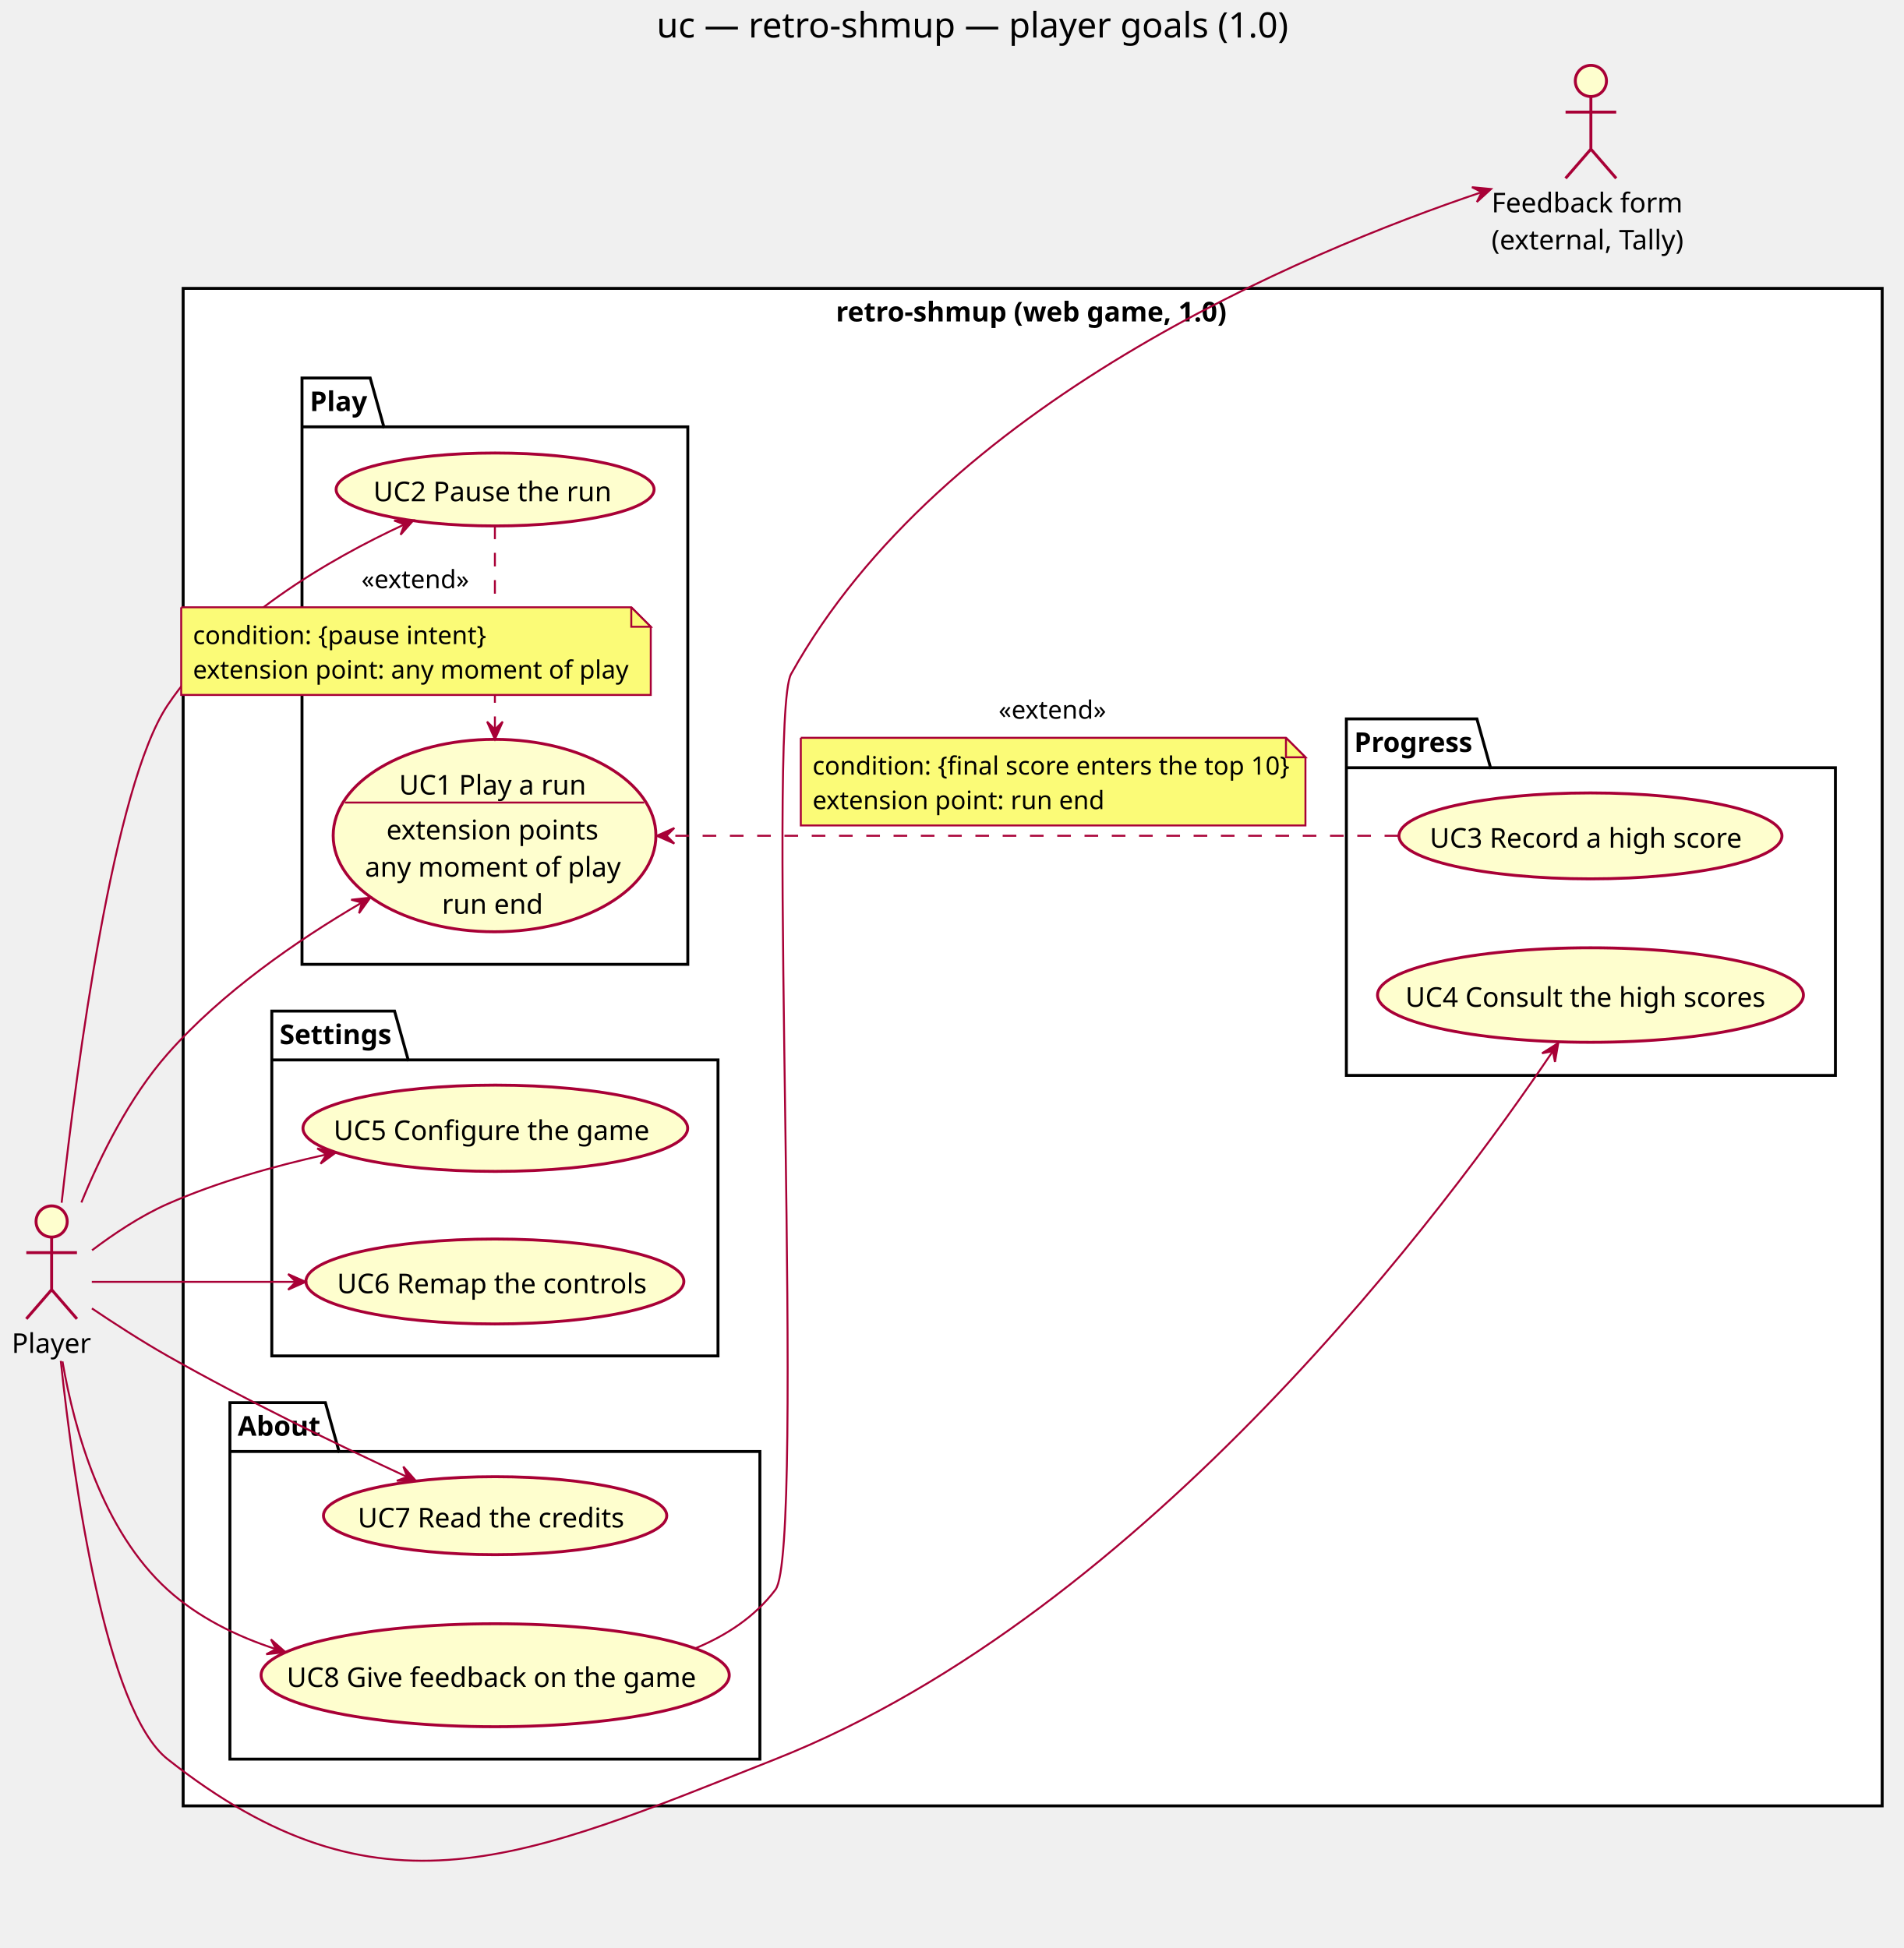
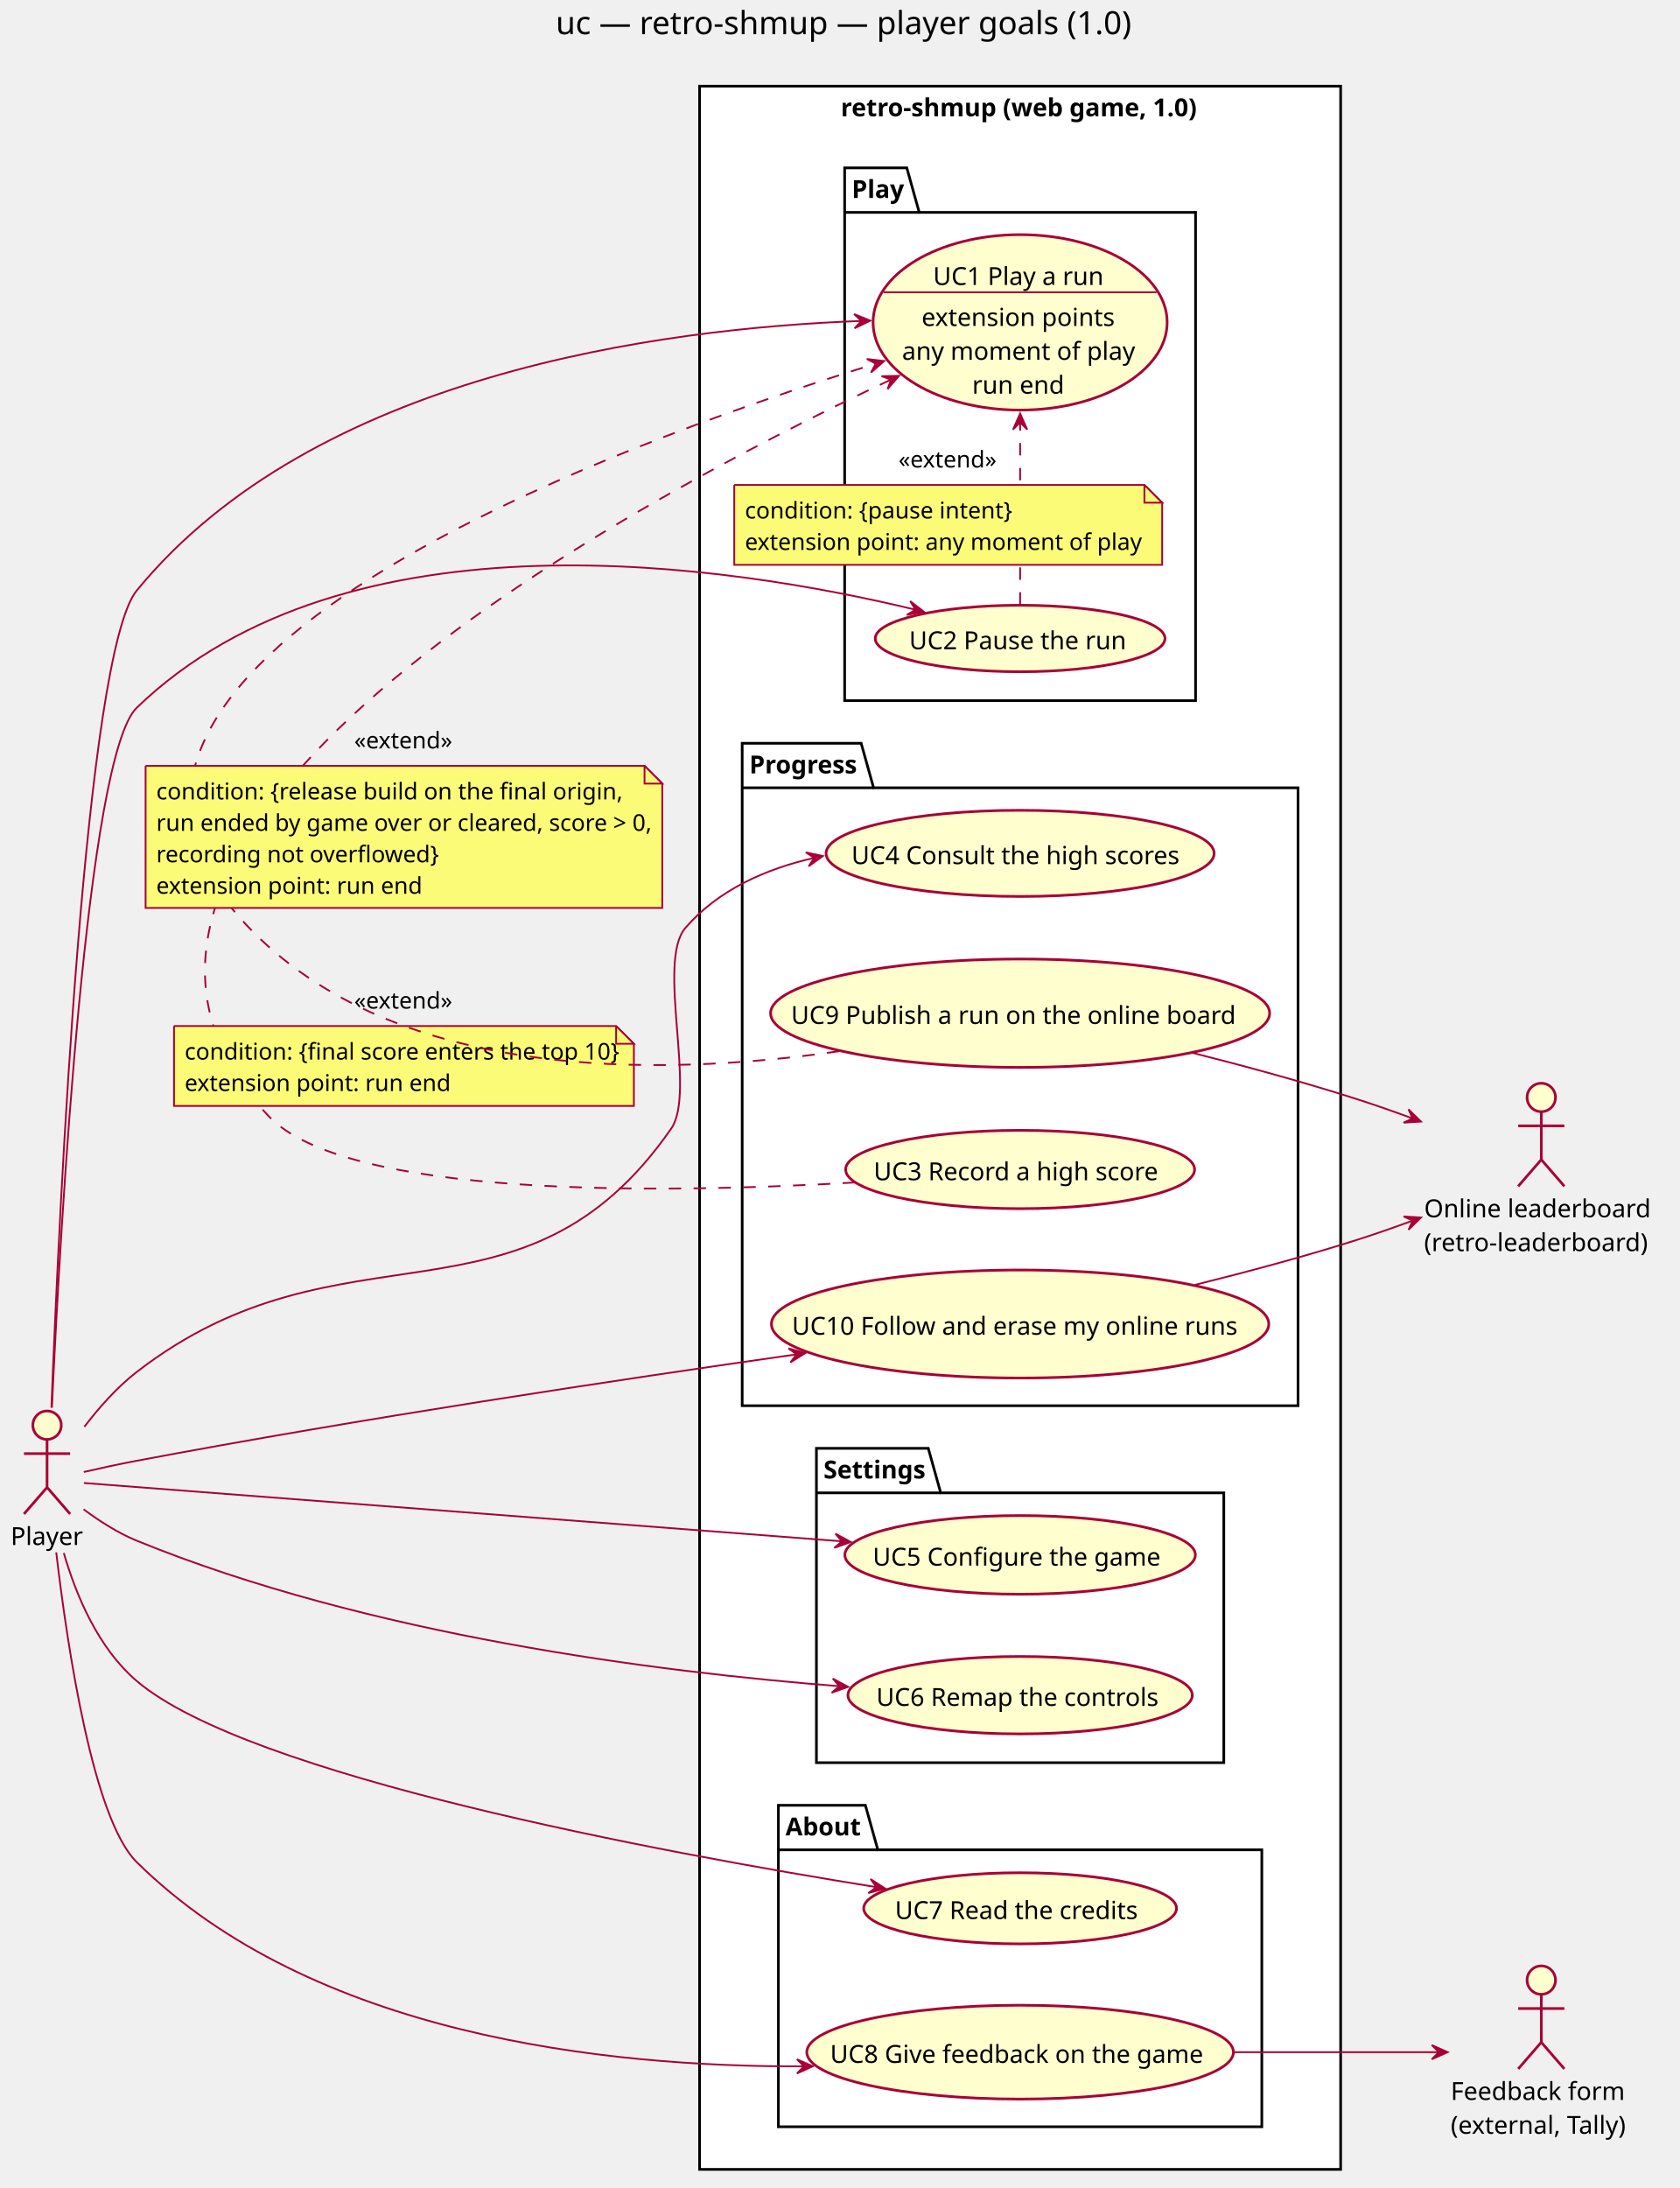
- <svg xmlns="http://www.w3.org/2000/svg" contentScriptType="application/ecmascript" contentStyleType="text/css" height="1000px" preserveAspectRatio="none" style="width:977px;height:1000px;" version="1.1" viewBox="0 0 977 1000" width="977px" zoomAndPan="magnify">
+ <svg xmlns="http://www.w3.org/2000/svg" contentScriptType="application/ecmascript" contentStyleType="text/css" height="1232px" preserveAspectRatio="none" style="width:946px;height:1232px;" version="1.1" viewBox="0 0 946 1232" width="946px" zoomAndPan="magnify">
  <defs />
  <g>
-     <text fill="#000000" font-family="sans-serif" font-size="18" lengthAdjust="spacingAndGlyphs" textLength="326" x="337" y="19.242">uc — retro-shmup — player goals (1.0)</text>
-     <rect fill="#FFFFFF" height="779" style="stroke: #000000; stroke-width: 1.5;" width="872" x="94" y="148.046" />
-     <text fill="#000000" font-family="sans-serif" font-size="14" font-weight="bold" lengthAdjust="spacingAndGlyphs" textLength="202" x="429" y="165.012">retro-shmup (web game, 1.0)</text>
-     <polygon fill="#FFFFFF" points="155,194.046,190,194.046,197,219.114,353,219.114,353,495.046,155,495.046,155,194.046" style="stroke: #000000; stroke-width: 1.5;" />
-     <line style="stroke: #000000; stroke-width: 1.5;" x1="155" x2="197" y1="219.114" y2="219.114" />
-     <text fill="#000000" font-family="sans-serif" font-size="14" font-weight="bold" lengthAdjust="spacingAndGlyphs" textLength="29" x="159" y="211.012">Play</text>
-     <polygon fill="#FFFFFF" points="691,369.046,758,369.046,765,394.114,942,394.114,942,552.046,691,552.046,691,369.046" style="stroke: #000000; stroke-width: 1.5;" />
-     <line style="stroke: #000000; stroke-width: 1.5;" x1="691" x2="765" y1="394.114" y2="394.114" />
-     <text fill="#000000" font-family="sans-serif" font-size="14" font-weight="bold" lengthAdjust="spacingAndGlyphs" textLength="61" x="695" y="386.012">Progress</text>
-     <polygon fill="#FFFFFF" points="139.5,519.046,202.5,519.046,209.5,544.114,368.5,544.114,368.5,696.046,139.5,696.046,139.5,519.046" style="stroke: #000000; stroke-width: 1.5;" />
-     <line style="stroke: #000000; stroke-width: 1.5;" x1="139.5" x2="209.5" y1="544.114" y2="544.114" />
-     <text fill="#000000" font-family="sans-serif" font-size="14" font-weight="bold" lengthAdjust="spacingAndGlyphs" textLength="57" x="143.5" y="536.012">Settings</text>
-     <polygon fill="#FFFFFF" points="118,720.046,167,720.046,174,745.114,390,745.114,390,903.046,118,903.046,118,720.046" style="stroke: #000000; stroke-width: 1.5;" />
-     <line style="stroke: #000000; stroke-width: 1.5;" x1="118" x2="174" y1="745.114" y2="745.114" />
-     <text fill="#000000" font-family="sans-serif" font-size="14" font-weight="bold" lengthAdjust="spacingAndGlyphs" textLength="43" x="122" y="737.012">About</text>
-     <ellipse cx="253.817" cy="428.934" fill="#FEFECE" rx="82.817" ry="49.388" style="stroke: #A80036; stroke-width: 1.5;" />
-     <text fill="#000000" font-family="sans-serif" font-size="14" lengthAdjust="spacingAndGlyphs" textLength="98" x="204.817" y="407.884">UC1 Play a run</text>
-     <line style="stroke: #A80036; stroke-width: 1.0;" x1="177.029" x2="330.605" y1="411.986" y2="411.986" />
-     <text fill="#000000" font-family="sans-serif" font-size="14" lengthAdjust="spacingAndGlyphs" textLength="111" x="198.317" y="430.952">extension points</text>
-     <text fill="#000000" font-family="sans-serif" font-size="14" lengthAdjust="spacingAndGlyphs" textLength="133" x="187.317" y="450.02">any moment of play</text>
-     <text fill="#000000" font-family="sans-serif" font-size="14" lengthAdjust="spacingAndGlyphs" textLength="54" x="226.817" y="469.088">run end</text>
-     <ellipse cx="254.104" cy="251.267" fill="#FEFECE" rx="81.604" ry="18.721" style="stroke: #A80036; stroke-width: 1.5;" />
-     <text fill="#000000" font-family="sans-serif" font-size="14" lengthAdjust="spacingAndGlyphs" textLength="125" x="191.604" y="257.301">UC2 Pause the run</text>
-     <ellipse cx="816.282" cy="429.102" fill="#FEFECE" rx="98.282" ry="22.056" style="stroke: #A80036; stroke-width: 1.5;" />
-     <text fill="#000000" font-family="sans-serif" font-size="14" lengthAdjust="spacingAndGlyphs" textLength="165" x="733.782" y="435.136">UC3 Record a high score</text>
-     <ellipse cx="816.289" cy="510.804" fill="#FEFECE" rx="109.289" ry="24.258" style="stroke: #A80036; stroke-width: 1.5;" />
-     <text fill="#000000" font-family="sans-serif" font-size="14" lengthAdjust="spacingAndGlyphs" textLength="190" x="721.289" y="516.838">UC4 Consult the high scores</text>
-     <ellipse cx="254.215" cy="579.189" fill="#FEFECE" rx="98.715" ry="22.143" style="stroke: #A80036; stroke-width: 1.5;" />
-     <text fill="#000000" font-family="sans-serif" font-size="14" lengthAdjust="spacingAndGlyphs" textLength="166" x="171.215" y="585.223">UC5 Configure the game</text>
-     <ellipse cx="253.986" cy="657.843" fill="#FEFECE" rx="96.986" ry="21.797" style="stroke: #A80036; stroke-width: 1.5;" />
-     <text fill="#000000" font-family="sans-serif" font-size="14" lengthAdjust="spacingAndGlyphs" textLength="162" x="172.986" y="663.877">UC6 Remap the controls</text>
-     <ellipse cx="254.104" cy="778.067" fill="#FEFECE" rx="88.104" ry="20.021" style="stroke: #A80036; stroke-width: 1.5;" />
-     <text fill="#000000" font-family="sans-serif" font-size="14" lengthAdjust="spacingAndGlyphs" textLength="141" x="183.604" y="784.101">UC7 Read the credits</text>
-     <ellipse cx="254.138" cy="859.973" fill="#FEFECE" rx="120.138" ry="26.428" style="stroke: #A80036; stroke-width: 1.5;" />
-     <text fill="#000000" font-family="sans-serif" font-size="14" lengthAdjust="spacingAndGlyphs" textLength="214" x="147.138" y="866.008">UC8 Give feedback on the game</text>
-     <ellipse cx="26.5" cy="627.046" fill="#FEFECE" rx="8" ry="8" style="stroke: #A80036; stroke-width: 1.5;" />
-     <path d="M26.5,635.046 L26.5,662.046 M13.5,643.046 L39.5,643.046 M26.5,662.046 L13.5,677.046 M26.5,662.046 L39.5,677.046 " fill="none" style="stroke: #A80036; stroke-width: 1.5;" />
-     <text fill="#000000" font-family="sans-serif" font-size="14" lengthAdjust="spacingAndGlyphs" textLength="41" x="6" y="694.512">Player</text>
-     <ellipse cx="816.5" cy="41.546" fill="#FEFECE" rx="8" ry="8" style="stroke: #A80036; stroke-width: 1.5;" />
-     <path d="M816.5,49.546 L816.5,76.546 M803.5,57.546 L829.5,57.546 M816.5,76.546 L803.5,91.546 M816.5,76.546 L829.5,91.546 " fill="none" style="stroke: #A80036; stroke-width: 1.5;" />
-     <text fill="#000000" font-family="sans-serif" font-size="14" lengthAdjust="spacingAndGlyphs" textLength="99" x="765.5" y="109.012">Feedback form</text>
-     <text fill="#000000" font-family="sans-serif" font-size="14" lengthAdjust="spacingAndGlyphs" textLength="102" x="765.5" y="128.08">(external, Tally)</text>
-     <path d="M41.77,617.296 C51.6,593.266 66.42,563.296 86,541.046 C113.82,509.446 152.48,482.766 185.6,463.386 " fill="none" id="Player-&gt;UC1" style="stroke: #A80036; stroke-width: 1.0;" />
-     <polygon fill="#A80036" points="190.03,460.816,180.24,461.892,185.71,463.333,184.268,468.803,190.03,460.816" style="stroke: #A80036; stroke-width: 1.0;" />
-     <path d="M31.64,617.416 C39.51,546.426 58.33,403.406 86,362.046 C115.48,317.976 169,287.056 207.51,269.236 " fill="none" id="Player-&gt;UC2" style="stroke: #A80036; stroke-width: 1.0;" />
-     <polygon fill="#A80036" points="212.13,267.126,202.282,267.22,207.581,269.2,205.601,274.499,212.13,267.126" style="stroke: #A80036; stroke-width: 1.0;" />
-     <path d="M31.2,698.606 C37.88,761.516 54.29,878.016 86,903.046 C194.84,988.966 269.07,954.086 398,903.046 C589.7,827.156 744.78,616.996 796.78,539.896 " fill="none" id="Player-&gt;UC4" style="stroke: #A80036; stroke-width: 1.0;" />
-     <polygon fill="#A80036" points="799.76,535.446,791.427,540.696,796.977,539.6,798.073,545.149,799.76,535.446" style="stroke: #A80036; stroke-width: 1.0;" />
-     <path d="M47.25,641.816 C58.1,633.616 72.15,624.146 86,618.046 C111.53,606.816 140.73,598.576 167.5,592.656 " fill="none" id="Player-&gt;UC5" style="stroke: #A80036; stroke-width: 1.0;" />
-     <polygon fill="#A80036" points="172.47,591.576,162.828,589.57,167.583,592.633,164.519,597.389,172.47,591.576" style="stroke: #A80036; stroke-width: 1.0;" />
-     <path d="M47.12,658.046 C70.7,658.046 112.06,658.046 151.55,658.046 " fill="none" id="Player-&gt;UC6" style="stroke: #A80036; stroke-width: 1.0;" />
-     <polygon fill="#A80036" points="156.86,658.046,147.86,654.046,151.86,658.046,147.86,662.046,156.86,658.046" style="stroke: #A80036; stroke-width: 1.0;" />
-     <path d="M47.17,671.666 C58.35,679.196 72.73,688.516 86,696.046 C126.56,719.066 174.5,742.206 208.58,758.006 " fill="none" id="Player-&gt;UC7" style="stroke: #A80036; stroke-width: 1.0;" />
-     <polygon fill="#A80036" points="213.51,760.286,207.019,752.879,208.971,758.188,203.662,760.14,213.51,760.286" style="stroke: #A80036; stroke-width: 1.0;" />
-     <path d="M32.07,698.896 C38.25,734.746 52.64,785.776 86,816.046 C101.62,830.226 121.27,839.936 141.56,846.556 " fill="none" id="Player-&gt;UC8" style="stroke: #A80036; stroke-width: 1.0;" />
-     <polygon fill="#A80036" points="146.44,848.086,139.054,841.571,141.67,846.586,136.655,849.203,146.44,848.086" style="stroke: #A80036; stroke-width: 1.0;" />
-     <path d="M356.64,846.256 C372.76,839.606 387.54,829.956 398,816.046 C413.69,795.176 393.31,368.866 406,346.046 C483.25,207.156 667.69,129.936 760.37,98.676 " fill="none" id="UC8-&gt;FeedbackForm" style="stroke: #A80036; stroke-width: 1.0;" />
-     <polygon fill="#A80036" points="765.25,97.036,755.446,96.096,760.508,98.621,757.983,103.683,765.25,97.036" style="stroke: #A80036; stroke-width: 1.0;" />
-     <path d="M254,269.786 C254,294.386 254,338.646 254,374.276 " fill="none" id="UC2-&gt;UC1" style="stroke: #A80036; stroke-width: 1.0; stroke-dasharray: 7.0,7.0;" />
-     <polygon fill="#A80036" points="254,379.466,258,370.466,254,374.466,250,370.466,254,379.466" style="stroke: #A80036; stroke-width: 1.0;" />
-     <text fill="#000000" font-family="sans-serif" font-size="13" lengthAdjust="spacingAndGlyphs" textLength="56" x="185.5" y="301.943">«extend»</text>
-     <path d="M93,311.752 L93,356.752 L334,356.752 L334,321.752 L324,311.752 L93,311.752 " fill="#FBFB77" style="stroke: #A80036; stroke-width: 1.0;" />
-     <path d="M324,311.752 L324,321.752 L334,321.752 L324,311.752 " fill="#FBFB77" style="stroke: #A80036; stroke-width: 1.0;" />
-     <text fill="#000000" font-family="sans-serif" font-size="13" lengthAdjust="spacingAndGlyphs" textLength="148" x="99" y="330.649">condition: {pause intent}</text>
-     <text fill="#000000" font-family="sans-serif" font-size="13" lengthAdjust="spacingAndGlyphs" textLength="220" x="99" y="348.355">extension point: any moment of play</text>
-     <path d="M717.61,429.046 C611.54,429.046 443.88,429.046 342.19,429.046 " fill="none" id="UC3-&gt;UC1" style="stroke: #A80036; stroke-width: 1.0; stroke-dasharray: 7.0,7.0;" />
-     <polygon fill="#A80036" points="337.1,429.046,346.1,433.046,342.1,429.046,346.1,425.046,337.1,429.046" style="stroke: #A80036; stroke-width: 1.0;" />
-     <text fill="#000000" font-family="sans-serif" font-size="13" lengthAdjust="spacingAndGlyphs" textLength="56" x="512.5" y="368.943">«extend»</text>
-     <path d="M411,378.752 L411,423.752 L670,423.752 L670,388.752 L660,378.752 L411,378.752 " fill="#FBFB77" style="stroke: #A80036; stroke-width: 1.0;" />
-     <path d="M660,378.752 L660,388.752 L670,388.752 L660,378.752 " fill="#FBFB77" style="stroke: #A80036; stroke-width: 1.0;" />
-     <text fill="#000000" font-family="sans-serif" font-size="13" lengthAdjust="spacingAndGlyphs" textLength="238" x="417" y="397.649">condition: {final score enters the top 10}</text>
-     <text fill="#000000" font-family="sans-serif" font-size="13" lengthAdjust="spacingAndGlyphs" textLength="147" x="417" y="415.355">extension point: run end</text>
+     <text fill="#000000" font-family="sans-serif" font-size="18" lengthAdjust="spacingAndGlyphs" textLength="326" x="313" y="19.242">uc — retro-shmup — player goals (1.0)</text>
+     <rect fill="#FFFFFF" height="1173" style="stroke: #000000; stroke-width: 1.5;" width="361.05" x="394" y="48.516" />
+     <text fill="#000000" font-family="sans-serif" font-size="14" font-weight="bold" lengthAdjust="spacingAndGlyphs" textLength="202" x="473.525" y="65.482">retro-shmup (web game, 1.0)</text>
+     <polygon fill="#FFFFFF" points="475.71,94.516,510.71,94.516,517.71,119.584,673.34,119.584,673.34,394.516,475.71,394.516,475.71,94.516" style="stroke: #000000; stroke-width: 1.5;" />
+     <line style="stroke: #000000; stroke-width: 1.5;" x1="475.71" x2="517.71" y1="119.584" y2="119.584" />
+     <text fill="#000000" font-family="sans-serif" font-size="14" font-weight="bold" lengthAdjust="spacingAndGlyphs" textLength="29" x="479.71" y="111.482">Play</text>
+     <polygon fill="#FFFFFF" points="418,418.516,485,418.516,492,443.584,731.05,443.584,731.05,791.516,418,791.516,418,418.516" style="stroke: #000000; stroke-width: 1.5;" />
+     <line style="stroke: #000000; stroke-width: 1.5;" x1="418" x2="492" y1="443.584" y2="443.584" />
+     <text fill="#000000" font-family="sans-serif" font-size="14" font-weight="bold" lengthAdjust="spacingAndGlyphs" textLength="61" x="422" y="435.482">Progress</text>
+     <polygon fill="#FFFFFF" points="459.81,815.516,522.81,815.516,529.81,840.584,689.24,840.584,689.24,992.516,459.81,992.516,459.81,815.516" style="stroke: #000000; stroke-width: 1.5;" />
+     <line style="stroke: #000000; stroke-width: 1.5;" x1="459.81" x2="529.81" y1="840.584" y2="840.584" />
+     <text fill="#000000" font-family="sans-serif" font-size="14" font-weight="bold" lengthAdjust="spacingAndGlyphs" textLength="57" x="463.81" y="832.482">Settings</text>
+     <polygon fill="#FFFFFF" points="438.39,1016.516,487.39,1016.516,494.39,1041.584,710.66,1041.584,710.66,1197.516,438.39,1197.516,438.39,1016.516" style="stroke: #000000; stroke-width: 1.5;" />
+     <line style="stroke: #000000; stroke-width: 1.5;" x1="438.39" x2="494.39" y1="1041.584" y2="1041.584" />
+     <text fill="#000000" font-family="sans-serif" font-size="14" font-weight="bold" lengthAdjust="spacingAndGlyphs" textLength="43" x="442.39" y="1033.482">About</text>
+     <ellipse cx="574.527" cy="181.514" fill="#FEFECE" rx="82.817" ry="49.388" style="stroke: #A80036; stroke-width: 1.5;" />
+     <text fill="#000000" font-family="sans-serif" font-size="14" lengthAdjust="spacingAndGlyphs" textLength="98" x="525.527" y="160.464">UC1 Play a run</text>
+     <line style="stroke: #A80036; stroke-width: 1.0;" x1="497.739" x2="651.315" y1="164.566" y2="164.566" />
+     <text fill="#000000" font-family="sans-serif" font-size="14" lengthAdjust="spacingAndGlyphs" textLength="111" x="519.027" y="183.532">extension points</text>
+     <text fill="#000000" font-family="sans-serif" font-size="14" lengthAdjust="spacingAndGlyphs" textLength="133" x="508.027" y="202.6">any moment of play</text>
+     <text fill="#000000" font-family="sans-serif" font-size="14" lengthAdjust="spacingAndGlyphs" textLength="54" x="547.527" y="221.668">run end</text>
+     <ellipse cx="574.534" cy="359.517" fill="#FEFECE" rx="81.604" ry="18.721" style="stroke: #A80036; stroke-width: 1.5;" />
+     <text fill="#000000" font-family="sans-serif" font-size="14" lengthAdjust="spacingAndGlyphs" textLength="125" x="512.034" y="365.551">UC2 Pause the run</text>
+     <ellipse cx="574.532" cy="658.512" fill="#FEFECE" rx="98.282" ry="22.056" style="stroke: #A80036; stroke-width: 1.5;" />
+     <text fill="#000000" font-family="sans-serif" font-size="14" lengthAdjust="spacingAndGlyphs" textLength="165" x="492.032" y="664.546">UC3 Record a high score</text>
+     <ellipse cx="574.529" cy="480.514" fill="#FEFECE" rx="109.289" ry="24.258" style="stroke: #A80036; stroke-width: 1.5;" />
+     <text fill="#000000" font-family="sans-serif" font-size="14" lengthAdjust="spacingAndGlyphs" textLength="190" x="479.529" y="486.548">UC4 Consult the high scores</text>
+     <ellipse cx="574.526" cy="570.511" fill="#FEFECE" rx="140.526" ry="30.505" style="stroke: #A80036; stroke-width: 1.5;" />
+     <text fill="#000000" font-family="sans-serif" font-size="14" lengthAdjust="spacingAndGlyphs" textLength="258" x="445.526" y="576.545">UC9 Publish a run on the online board</text>
+     <ellipse cx="574.527" cy="745.517" fill="#FEFECE" rx="140.057" ry="30.411" style="stroke: #A80036; stroke-width: 1.5;" />
+     <text fill="#000000" font-family="sans-serif" font-size="14" lengthAdjust="spacingAndGlyphs" textLength="257" x="446.027" y="751.551">UC10 Follow and erase my online runs</text>
+     <ellipse cx="574.525" cy="875.519" fill="#FEFECE" rx="98.715" ry="22.143" style="stroke: #A80036; stroke-width: 1.5;" />
+     <text fill="#000000" font-family="sans-serif" font-size="14" lengthAdjust="spacingAndGlyphs" textLength="166" x="491.525" y="881.553">UC5 Configure the game</text>
+     <ellipse cx="574.526" cy="954.513" fill="#FEFECE" rx="96.986" ry="21.797" style="stroke: #A80036; stroke-width: 1.5;" />
+     <text fill="#000000" font-family="sans-serif" font-size="14" lengthAdjust="spacingAndGlyphs" textLength="162" x="493.526" y="960.547">UC6 Remap the controls</text>
+     <ellipse cx="574.534" cy="1074.517" fill="#FEFECE" rx="88.104" ry="20.021" style="stroke: #A80036; stroke-width: 1.5;" />
+     <text fill="#000000" font-family="sans-serif" font-size="14" lengthAdjust="spacingAndGlyphs" textLength="141" x="504.034" y="1080.551">UC7 Read the credits</text>
+     <ellipse cx="574.528" cy="1155.514" fill="#FEFECE" rx="120.138" ry="26.428" style="stroke: #A80036; stroke-width: 1.5;" />
+     <text fill="#000000" font-family="sans-serif" font-size="14" lengthAdjust="spacingAndGlyphs" textLength="214" x="467.528" y="1161.547">UC8 Give feedback on the game</text>
+     <ellipse cx="26.5" cy="802.486" fill="#FEFECE" rx="8" ry="8" style="stroke: #A80036; stroke-width: 1.5;" />
+     <path d="M26.5,810.486 L26.5,837.486 M13.5,818.486 L39.5,818.486 M26.5,837.486 L13.5,852.486 M26.5,837.486 L39.5,852.486 " fill="none" style="stroke: #A80036; stroke-width: 1.5;" />
+     <text fill="#000000" font-family="sans-serif" font-size="14" lengthAdjust="spacingAndGlyphs" textLength="41" x="6" y="869.952">Player</text>
+     <ellipse cx="868.05" cy="1114.946" fill="#FEFECE" rx="8" ry="8" style="stroke: #A80036; stroke-width: 1.5;" />
+     <path d="M868.05,1122.946 L868.05,1149.946 M855.05,1130.946 L881.05,1130.946 M868.05,1149.946 L855.05,1164.946 M868.05,1149.946 L881.05,1164.946 " fill="none" style="stroke: #A80036; stroke-width: 1.5;" />
+     <text fill="#000000" font-family="sans-serif" font-size="14" lengthAdjust="spacingAndGlyphs" textLength="99" x="817.05" y="1182.412">Feedback form</text>
+     <text fill="#000000" font-family="sans-serif" font-size="14" lengthAdjust="spacingAndGlyphs" textLength="102" x="817.05" y="1201.48">(external, Tally)</text>
+     <ellipse cx="868.05" cy="617.946" fill="#FEFECE" rx="8" ry="8" style="stroke: #A80036; stroke-width: 1.5;" />
+     <path d="M868.05,625.946 L868.05,652.946 M855.05,633.946 L881.05,633.946 M868.05,652.946 L855.05,667.946 M868.05,652.946 L881.05,667.946 " fill="none" style="stroke: #A80036; stroke-width: 1.5;" />
+     <text fill="#000000" font-family="sans-serif" font-size="14" lengthAdjust="spacingAndGlyphs" textLength="132" x="802.05" y="685.412">Online leaderboard</text>
+     <text fill="#000000" font-family="sans-serif" font-size="14" lengthAdjust="spacingAndGlyphs" textLength="129" x="802.05" y="704.48">(retro-leaderboard)</text>
+     <path d="M28.96,792.626 C33.37,679.406 48.04,367.826 77,332.516 C176.83,210.826 371.64,184.896 485.3,180.706 " fill="none" id="Player-&gt;UC1" style="stroke: #A80036; stroke-width: 1.0;" />
+     <polygon fill="#A80036" points="490.15,180.546,481.018,176.857,485.153,180.717,481.292,184.852,490.15,180.546" style="stroke: #A80036; stroke-width: 1.0;" />
+     <path d="M29.24,792.576 C34.02,689.526 48.91,425.646 77,398.516 C195.46,284.116 412.48,318.356 515.84,343.376 " fill="none" id="Player-&gt;UC2" style="stroke: #A80036; stroke-width: 1.0;" />
+     <polygon fill="#A80036" points="520.41,344.506,512.632,338.464,515.556,343.307,510.713,346.231,520.41,344.506" style="stroke: #A80036; stroke-width: 1.0;" />
+     <path d="M47.5,803.396 C55.7,792.656 65.89,781.106 77,772.516 C193.29,682.616 294.14,756.226 378,635.516 C392.36,614.846 369.58,541.596 386,522.516 C404.41,501.126 431.13,489.276 458.66,483.016 " fill="none" id="Player-&gt;UC4" style="stroke: #A80036; stroke-width: 1.0;" />
+     <polygon fill="#A80036" points="463.44,482.006,453.81,479.94,458.547,483.033,455.454,487.769,463.44,482.006" style="stroke: #A80036; stroke-width: 1.0;" />
+     <path d="M47.26,835.036 C115.1,840.256 341.71,857.686 474.42,867.896 " fill="none" id="Player-&gt;UC5" style="stroke: #A80036; stroke-width: 1.0;" />
+     <polygon fill="#A80036" points="479.16,868.256,470.495,863.574,474.175,867.87,469.878,871.55,479.16,868.256" style="stroke: #A80036; stroke-width: 1.0;" />
+     <path d="M47.08,849.846 C55.75,856.296 66.38,863.176 77,867.516 C207.35,920.736 369.96,941.426 472.81,949.456 " fill="none" id="Player-&gt;UC6" style="stroke: #A80036; stroke-width: 1.0;" />
+     <polygon fill="#A80036" points="477.68,949.826,469.015,945.144,472.695,949.44,468.398,953.12,477.68,949.826" style="stroke: #A80036; stroke-width: 1.0;" />
+     <path d="M35.94,874.476 C42.98,898.726 55.47,928.196 77,946.516 C139.58,999.776 370.17,1042.796 493.87,1062.636 " fill="none" id="Player-&gt;UC7" style="stroke: #A80036; stroke-width: 1.0;" />
+     <polygon fill="#A80036" points="498.54,1063.386,490.28,1058.023,493.602,1062.601,489.024,1065.923,498.54,1063.386" style="stroke: #A80036; stroke-width: 1.0;" />
+     <path d="M31.67,874.096 C38.2,929.456 52.66,1024.516 77,1048.516 C175.75,1145.896 340.58,1164.006 453.01,1163.496 " fill="none" id="Player-&gt;UC8" style="stroke: #A80036; stroke-width: 1.0;" />
+     <polygon fill="#A80036" points="457.82,1163.456,448.797,1159.507,452.82,1163.484,448.843,1167.507,457.82,1163.456" style="stroke: #A80036; stroke-width: 1.0;" />
+     <path d="M47.19,828.836 C56.24,826.756 67.14,824.376 77,822.516 C203.05,798.766 348.12,776.896 448.76,762.576 " fill="none" id="Player-&gt;UC10" style="stroke: #A80036; stroke-width: 1.0;" />
+     <polygon fill="#A80036" points="453.53,761.906,444.058,759.207,448.579,762.607,445.18,767.128,453.53,761.906" style="stroke: #A80036; stroke-width: 1.0;" />
+     <path d="M694.94,1155.516 C734.89,1155.516 777.57,1155.516 810.44,1155.516 " fill="none" id="UC8-&gt;FeedbackForm" style="stroke: #A80036; stroke-width: 1.0;" />
+     <polygon fill="#A80036" points="815.36,1155.516,806.36,1151.516,810.36,1155.516,806.36,1159.516,815.36,1155.516" style="stroke: #A80036; stroke-width: 1.0;" />
+     <path d="M671.54,592.806 C701.09,600.276 733.6,609.116 763.05,618.516 C773.7,621.916 784.85,625.816 795.72,629.826 " fill="none" id="UC9-&gt;Leaderboard" style="stroke: #A80036; stroke-width: 1.0;" />
+     <polygon fill="#A80036" points="800.3,631.526,793.259,624.639,795.614,629.783,790.47,632.137,800.3,631.526" style="stroke: #A80036; stroke-width: 1.0;" />
+     <path d="M673,723.466 C702.17,716.236 734.09,707.676 763.05,698.516 C773.71,695.146 784.86,691.256 795.73,687.256 " fill="none" id="UC10-&gt;Leaderboard" style="stroke: #A80036; stroke-width: 1.0;" />
+     <polygon fill="#A80036" points="800.32,685.556,790.49,684.944,795.634,687.299,793.279,692.442,800.32,685.556" style="stroke: #A80036; stroke-width: 1.0;" />
+     <path d="M574.53,340.466 C574.53,316.146 574.53,273.016 574.53,237.806 " fill="none" id="UC2-&gt;UC1" style="stroke: #A80036; stroke-width: 1.0; stroke-dasharray: 7.0,7.0;" />
+     <polygon fill="#A80036" points="574.53,232.846,570.53,241.846,574.53,237.846,578.53,241.846,574.53,232.846" style="stroke: #A80036; stroke-width: 1.0;" />
+     <text fill="#000000" font-family="sans-serif" font-size="13" lengthAdjust="spacingAndGlyphs" textLength="56" x="506.03" y="263.243">«extend»</text>
+     <path d="M413.53,273.052 L413.53,318.052 L654.53,318.052 L654.53,283.052 L644.53,273.052 L413.53,273.052 " fill="#FBFB77" style="stroke: #A80036; stroke-width: 1.0;" />
+     <path d="M644.53,273.052 L644.53,283.052 L654.53,283.052 L644.53,273.052 " fill="#FBFB77" style="stroke: #A80036; stroke-width: 1.0;" />
+     <text fill="#000000" font-family="sans-serif" font-size="13" lengthAdjust="spacingAndGlyphs" textLength="148" x="419.53" y="291.949">condition: {pause intent}</text>
+     <text fill="#000000" font-family="sans-serif" font-size="13" lengthAdjust="spacingAndGlyphs" textLength="220" x="419.53" y="309.655">extension point: any moment of play</text>
+     <path d="M481.57,665.816 C370.45,672.256 194.04,674.446 150.84,628.016 C5.06,471.366 346.59,286.586 502.26,213.526 " fill="none" id="UC3-&gt;UC1" style="stroke: #A80036; stroke-width: 1.0; stroke-dasharray: 7.0,7.0;" />
+     <polygon fill="#A80036" points="506.34,211.616,496.493,211.824,501.815,213.743,499.896,219.064,506.34,211.616" style="stroke: #A80036; stroke-width: 1.0;" />
+     <text fill="#000000" font-family="sans-serif" font-size="13" lengthAdjust="spacingAndGlyphs" textLength="56" x="199.5" y="567.913">«extend»</text>
+     <path d="M98,577.722 L98,622.722 L357,622.722 L357,587.722 L347,577.722 L98,577.722 " fill="#FBFB77" style="stroke: #A80036; stroke-width: 1.0;" />
+     <path d="M347,577.722 L347,587.722 L357,587.722 L347,577.722 " fill="#FBFB77" style="stroke: #A80036; stroke-width: 1.0;" />
+     <text fill="#000000" font-family="sans-serif" font-size="13" lengthAdjust="spacingAndGlyphs" textLength="238" x="104" y="596.619">condition: {final score enters the top 10}</text>
+     <text fill="#000000" font-family="sans-serif" font-size="13" lengthAdjust="spacingAndGlyphs" textLength="147" x="104" y="614.325">extension point: run end</text>
+     <path d="M472.66,591.906 C370.59,606.686 217.14,609.546 134.84,516.516 C10.06,375.476 334.9,253.826 493.4,204.706 " fill="none" id="UC9-&gt;UC1" style="stroke: #A80036; stroke-width: 1.0; stroke-dasharray: 7.0,7.0;" />
+     <polygon fill="#A80036" points="497.98,203.296,488.202,202.118,493.201,204.765,490.553,209.764,497.98,203.296" style="stroke: #A80036; stroke-width: 1.0;" />
+     <text fill="#000000" font-family="sans-serif" font-size="13" lengthAdjust="spacingAndGlyphs" textLength="56" x="199.5" y="421.413">«extend»</text>
+     <path d="M82,431.222 L82,511.222 L373,511.222 L373,441.222 L363,431.222 L82,431.222 " fill="#FBFB77" style="stroke: #A80036; stroke-width: 1.0;" />
+     <path d="M363,431.222 L363,441.222 L373,441.222 L363,431.222 " fill="#FBFB77" style="stroke: #A80036; stroke-width: 1.0;" />
+     <text fill="#000000" font-family="sans-serif" font-size="13" lengthAdjust="spacingAndGlyphs" textLength="254" x="88" y="450.119">condition: {release build on the final origin,</text>
+     <text fill="#000000" font-family="sans-serif" font-size="13" lengthAdjust="spacingAndGlyphs" textLength="270" x="88" y="467.825">run ended by game over or cleared, score &gt; 0,</text>
+     <text fill="#000000" font-family="sans-serif" font-size="13" lengthAdjust="spacingAndGlyphs" textLength="157" x="88" y="485.531">recording not overflowed}</text>
+     <text fill="#000000" font-family="sans-serif" font-size="13" lengthAdjust="spacingAndGlyphs" textLength="147" x="88" y="503.237">extension point: run end</text>
  </g>
</svg>
